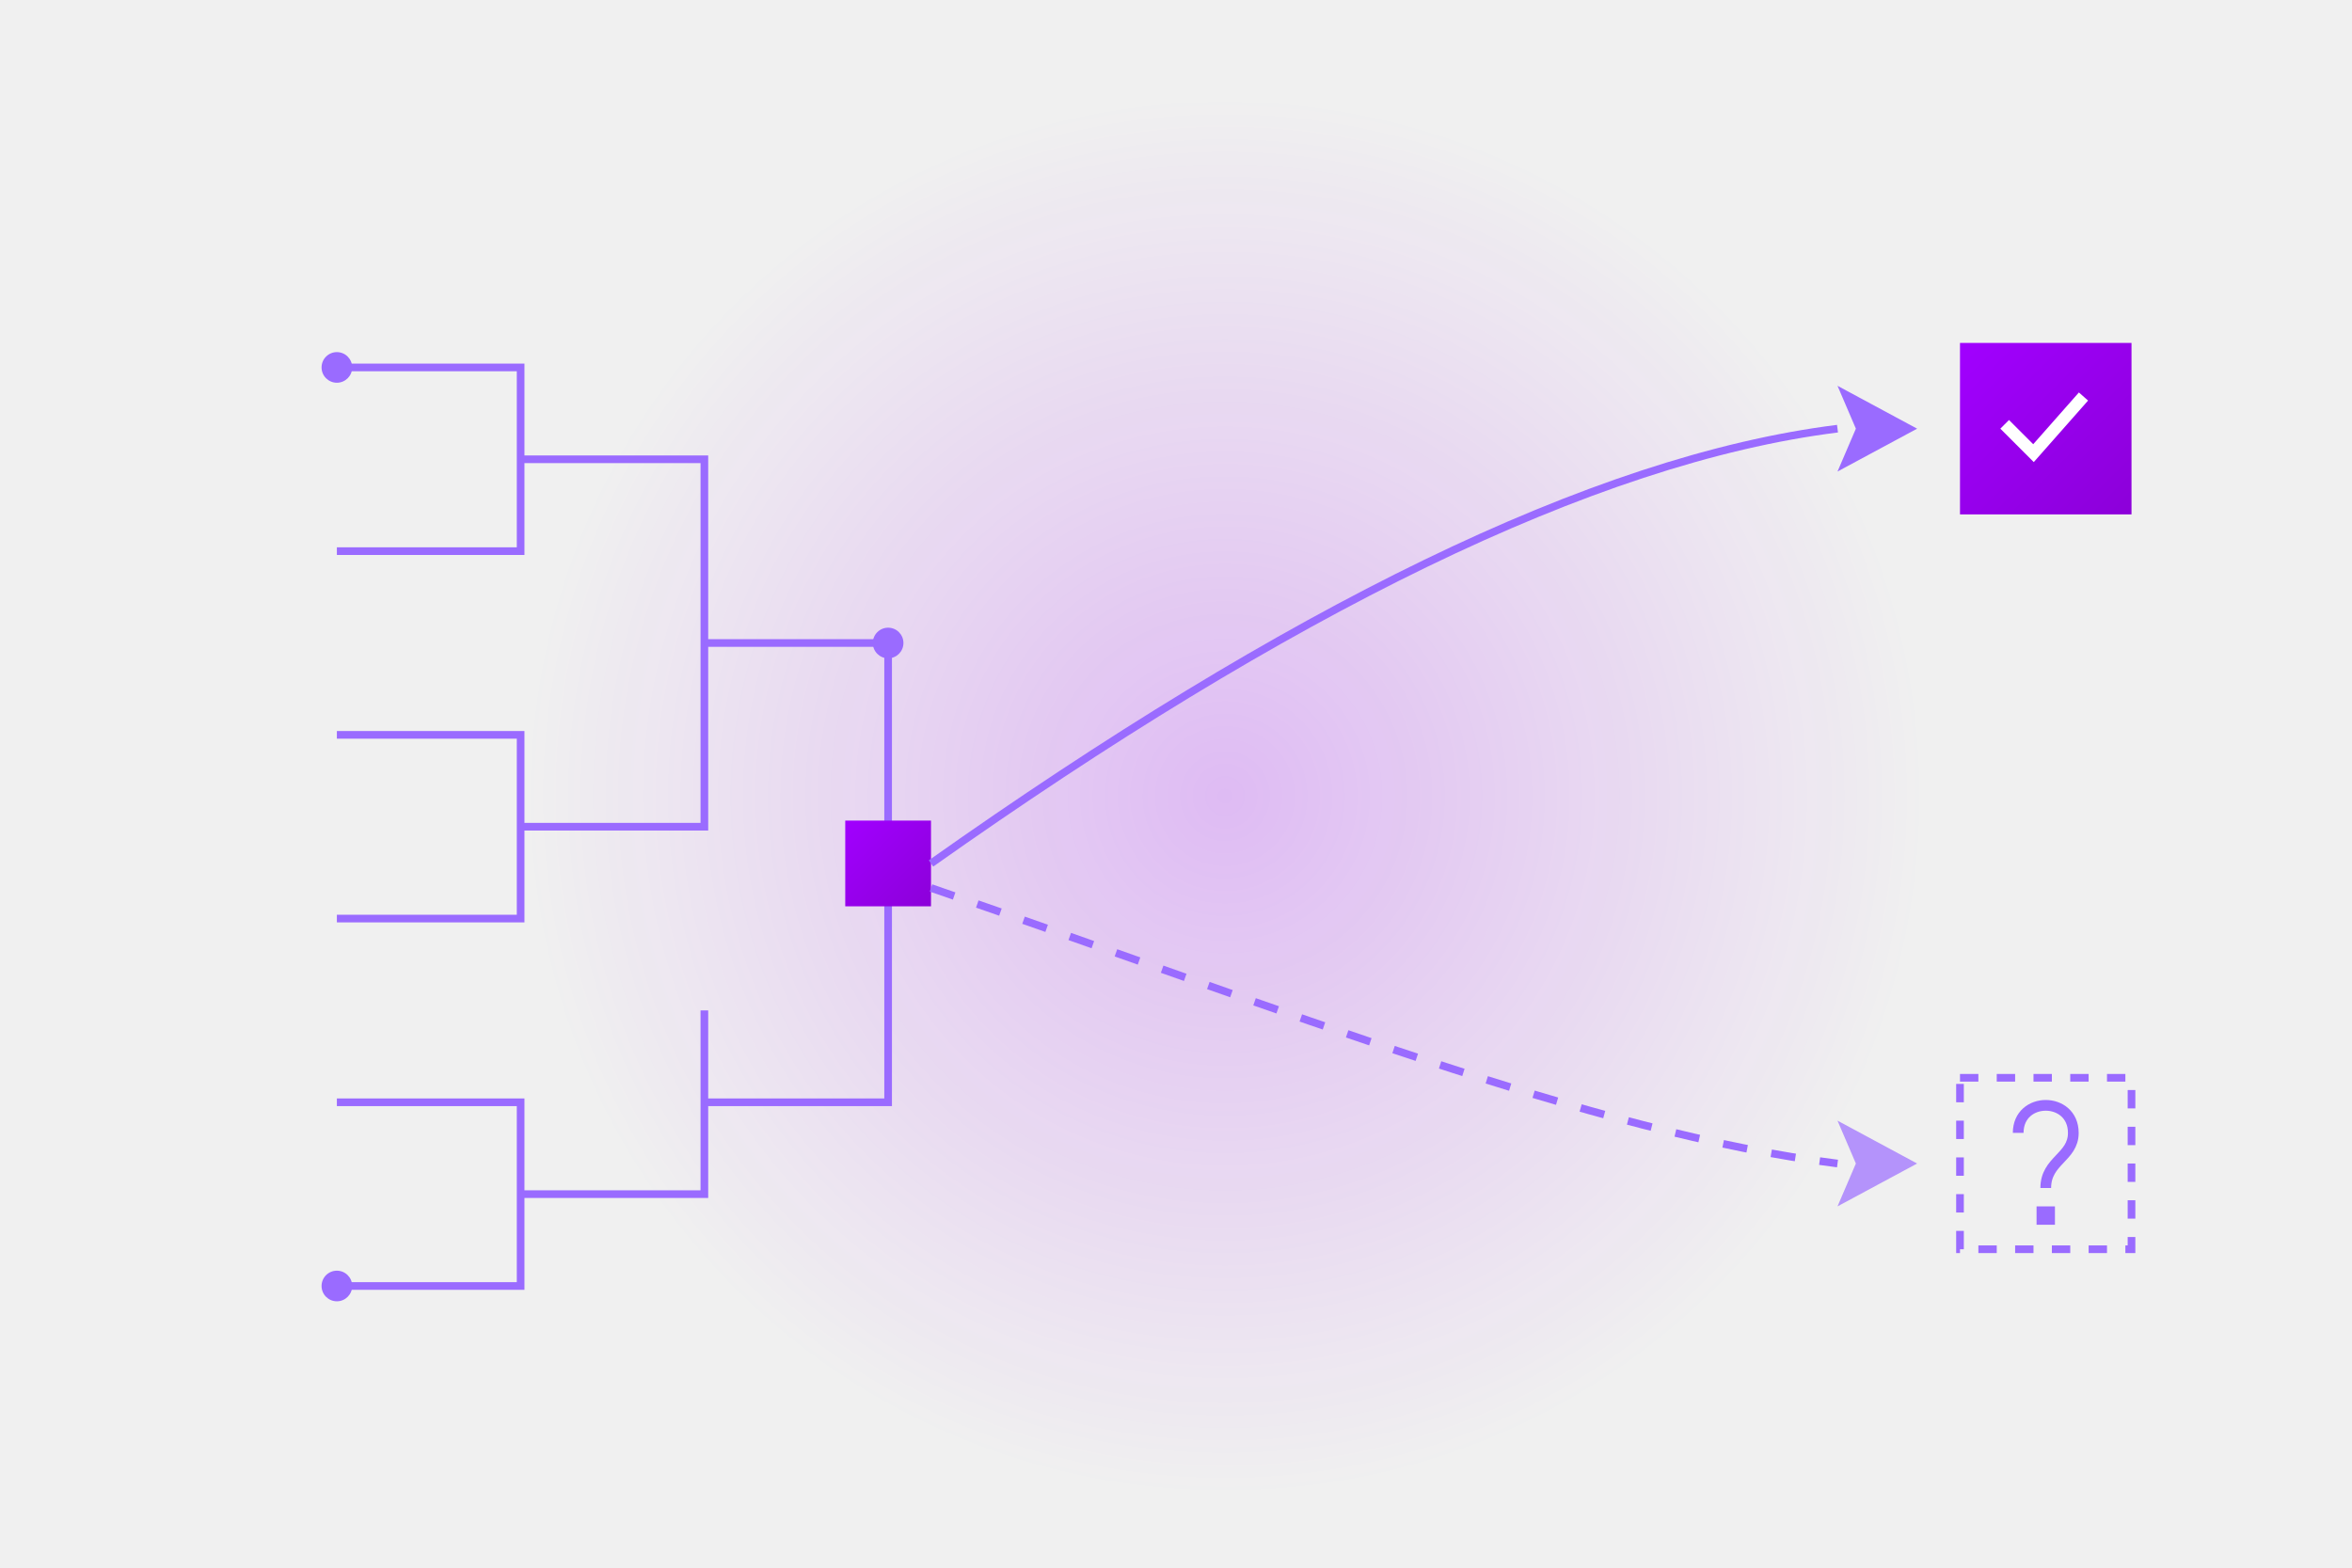
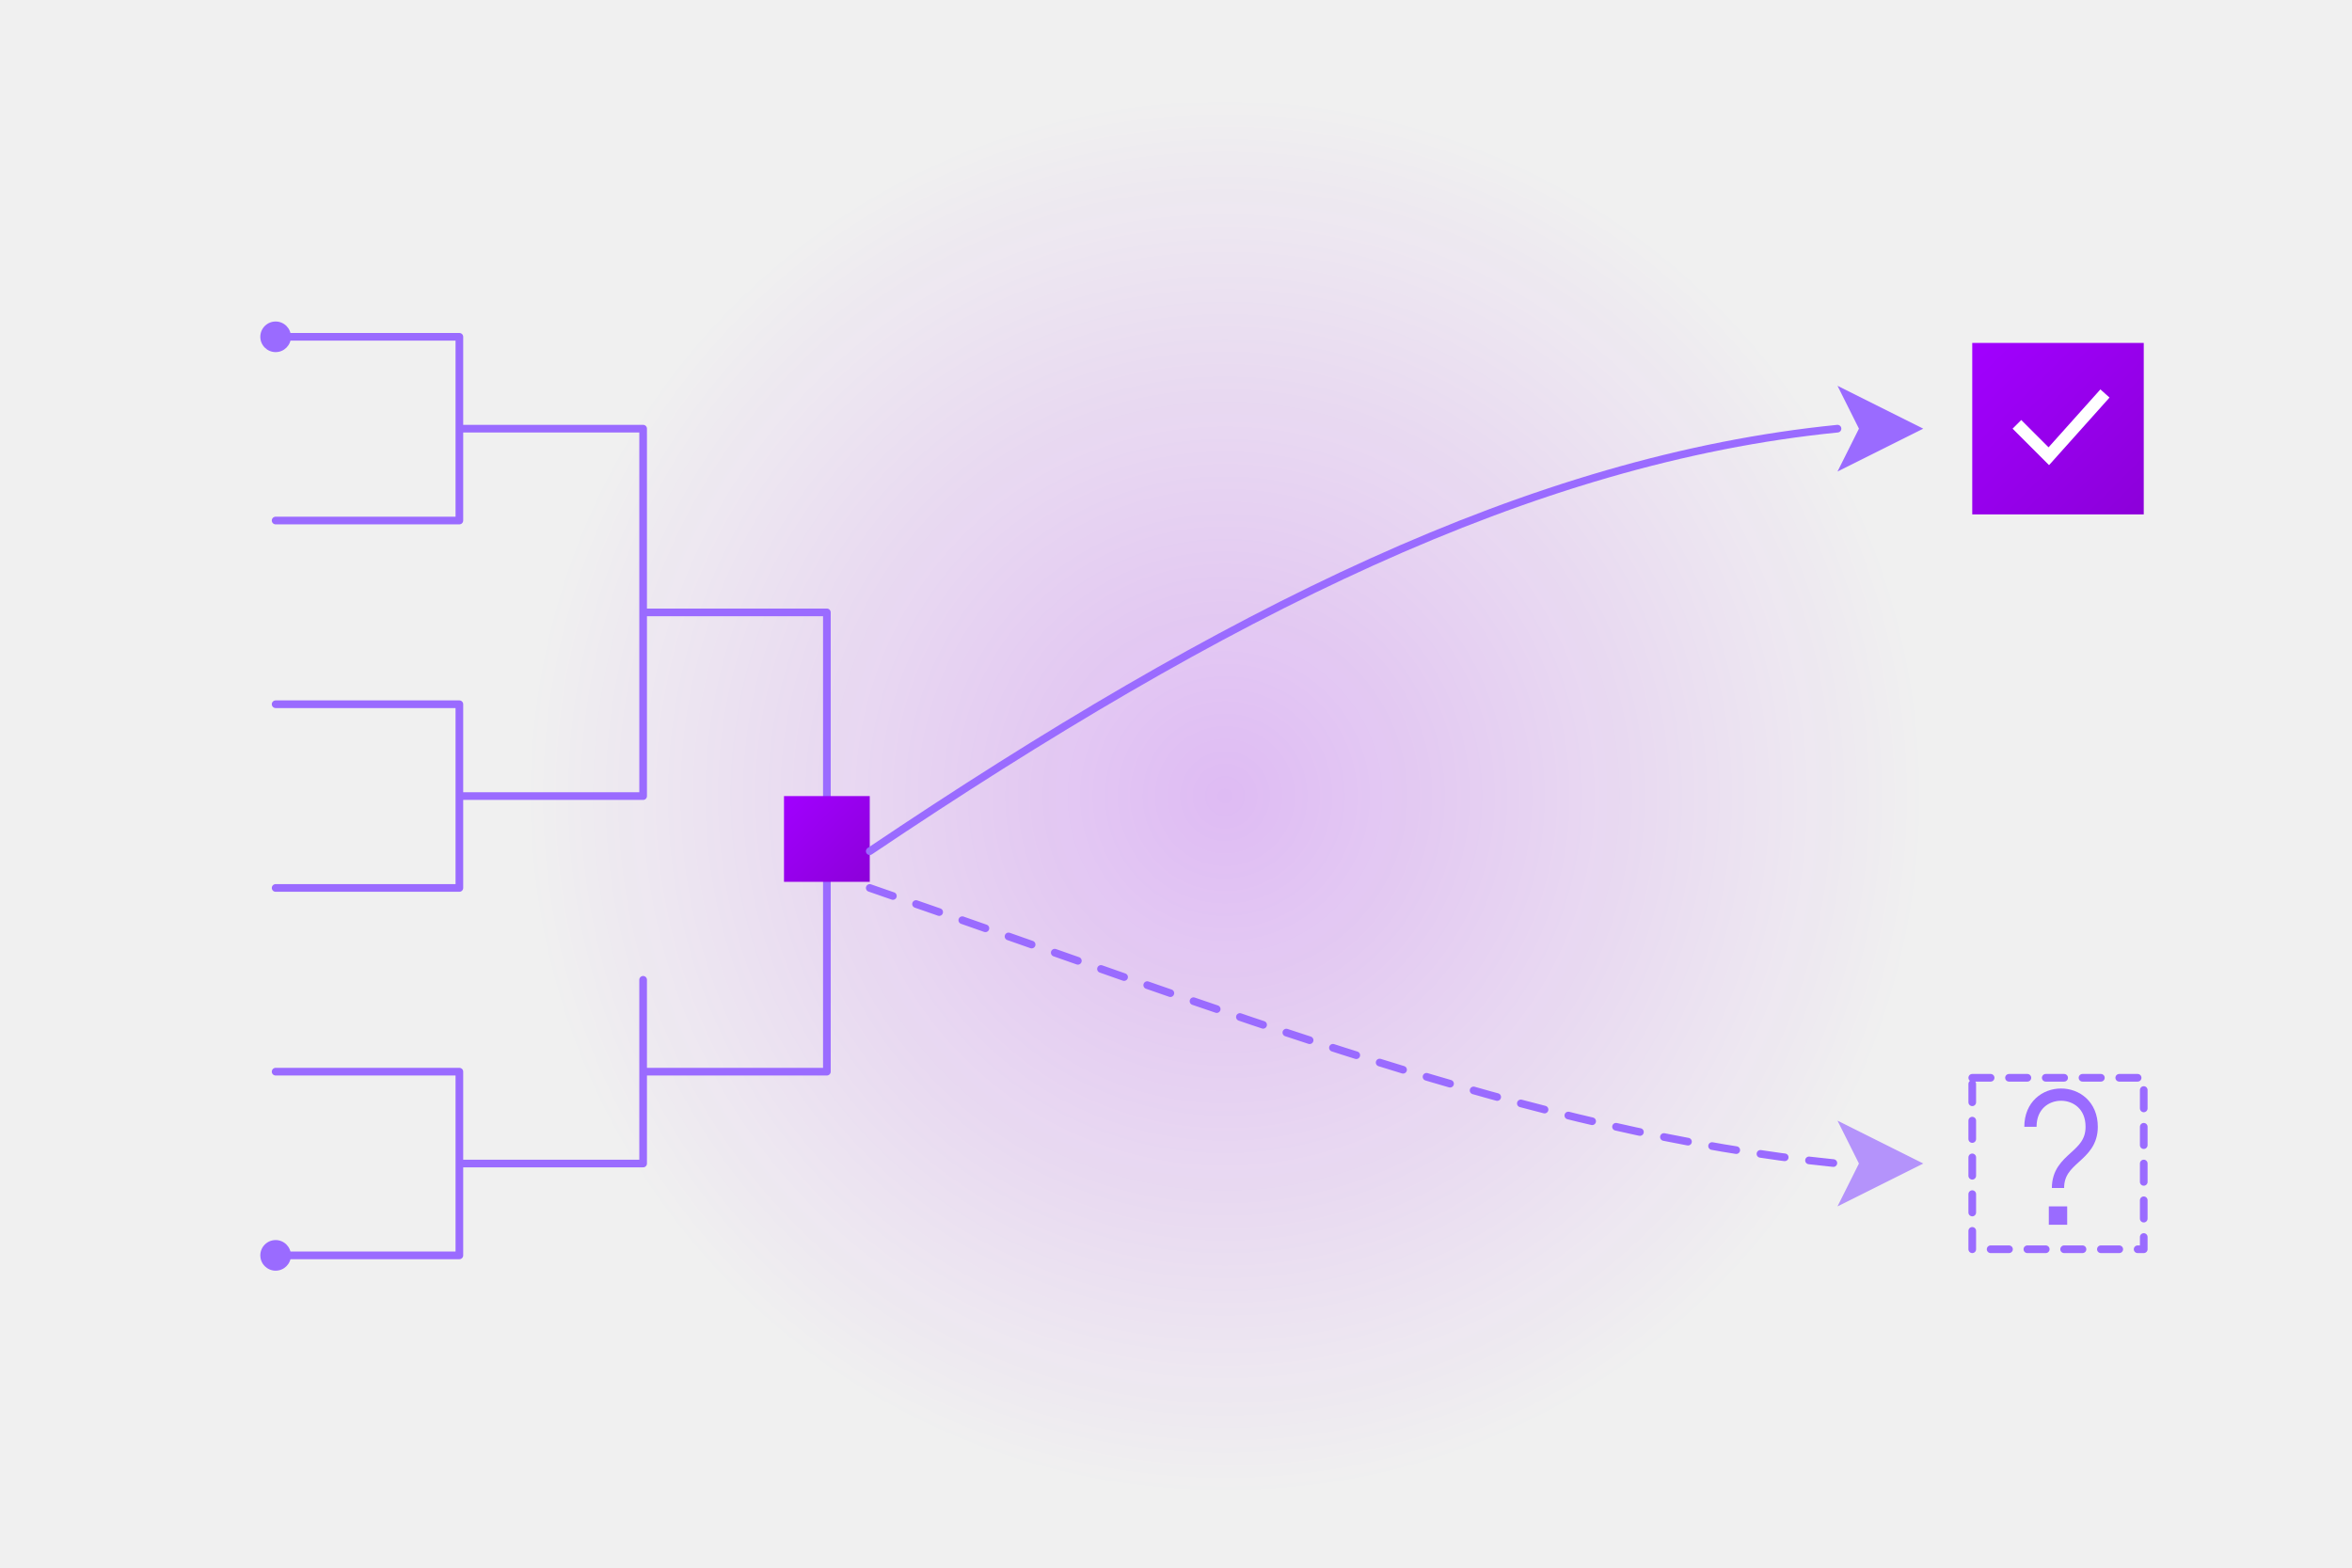
<svg xmlns="http://www.w3.org/2000/svg" width="768" height="512" viewBox="0 0 768 512" preserveAspectRatio="xMidYMid meet">
  <defs>
    <linearGradient id="g" x1="0" y1="0" x2="1" y2="1">
      <stop offset="0" stop-color="#A100FF" />
      <stop offset="1" stop-color="#8C00D9" />
    </linearGradient>
    <radialGradient id="glow" cx="0.5" cy="0.5" r="0.5">
      <stop offset="0" stop-color="#A100FF" stop-opacity="0.22" />
      <stop offset="1" stop-color="#A100FF" stop-opacity="0" />
    </radialGradient>
  </defs>
  <circle cx="400" cy="260" r="230" fill="url(#glow)" />
-   <g fill="none" stroke="#9A6BFF" stroke-width="2.5">
-     <path d="M110 120 H170 V180 H110 M110 240 H170 V300 H110 M110 360 H170 V420 H110" />
-     <path d="M170 150 H230 V270 H170 M170 390 H230 V330" />
-     <path d="M230 210 H290 V360 H230" />
+   <g transform="translate(90 110) scale(1)">
+     <path d="M0 0 H60 V60 H0 M0 120 H60 V180 H0 M0 240 H60 V300 H0 M60 30 H120 V150 H60 M60 270 H120 V210 M120 90 H180 V240 H120" fill="none" stroke="#9A6BFF" stroke-width="2.5" stroke-linecap="round" stroke-linejoin="round" opacity="1" />
+     <circle cx="0" cy="0" r="5" fill="#9A6BFF" />
+     <circle cx="0" cy="300" r="5" fill="#9A6BFF" />
+     <rect x="166" y="150" width="28" height="28" fill="url(#g)" />
  </g>
-   <circle cx="110" cy="120" r="5" fill="#9A6BFF" />
-   <circle cx="110" cy="420" r="5" fill="#9A6BFF" />
-   <circle cx="290" cy="210" r="5" fill="#9A6BFF" />
-   <rect x="276" y="268" width="28" height="28" fill="url(#g)" />
-   <path d="M304 282 C420 200 520 150 600 140" fill="none" stroke="#9A6BFF" stroke-width="2.5" />
-   <path d="M304 290 C420 330 520 370 600 380" fill="none" stroke="#9A6BFF" stroke-width="2.5" stroke-dasharray="8 8" />
-   <path d="M600 126 l26 14 l-26 14 l6 -14 Z" fill="#9A6BFF" />
-   <path d="M600 366 l26 14 l-26 14 l6 -14 Z" fill="#9A6BFF" opacity="0.7" />
-   <rect x="640" y="112" width="56" height="56" fill="url(#g)" />
-   <path d="M656 140 l8 8 l15 -17" fill="none" stroke="#FFFFFF" stroke-width="4" stroke-linecap="square" />
-   <rect x="640" y="352" width="56" height="56" fill="none" stroke="#9A6BFF" stroke-width="2.5" stroke-dasharray="6 6" />
-   <path d="M659 370 C659 358 677 358 677 370 C677 378 668 379 668 388" fill="none" stroke="#9A6BFF" stroke-width="3.5" />
-   <rect x="665" y="394" width="6" height="6" fill="#9A6BFF" />
+   <path d="M284 278 C400 200 500 150 600 140" fill="none" stroke="#9A6BFF" stroke-width="2.5" stroke-linecap="round" stroke-linejoin="round" opacity="1" />
+   <path d="M284 290 C400 330 500 370 600 380" fill="none" stroke="#9A6BFF" stroke-width="2.5" stroke-linecap="round" stroke-linejoin="round" opacity="1" stroke-dasharray="8 8" />
+   <path d="M600 126 l28 14 l-28 14 l7 -14 Z" fill="#9A6BFF" opacity="1" />
+   <path d="M600 366 l28 14 l-28 14 l7 -14 Z" fill="#9A6BFF" opacity="0.7" />
+   <rect x="644" y="112" width="56" height="56" fill="url(#g)" />
+   <path d="M660.0 140 l9.0 9.0 l17.0 -19.0" fill="none" stroke="#FFFFFF" stroke-width="4.0" stroke-linecap="square" />
+   <rect x="644" y="352" width="56" height="56" fill="none" stroke="#9A6BFF" stroke-width="2.5" stroke-linecap="round" stroke-linejoin="round" opacity="1" stroke-dasharray="6 6" />
+   <path d="M663 368 C663 354 683 354 683 368 C683 378 672 378 672 388" fill="none" stroke="#9A6BFF" stroke-width="4" />
+   <rect x="669" y="394" width="6" height="6" fill="#9A6BFF" />
</svg>
